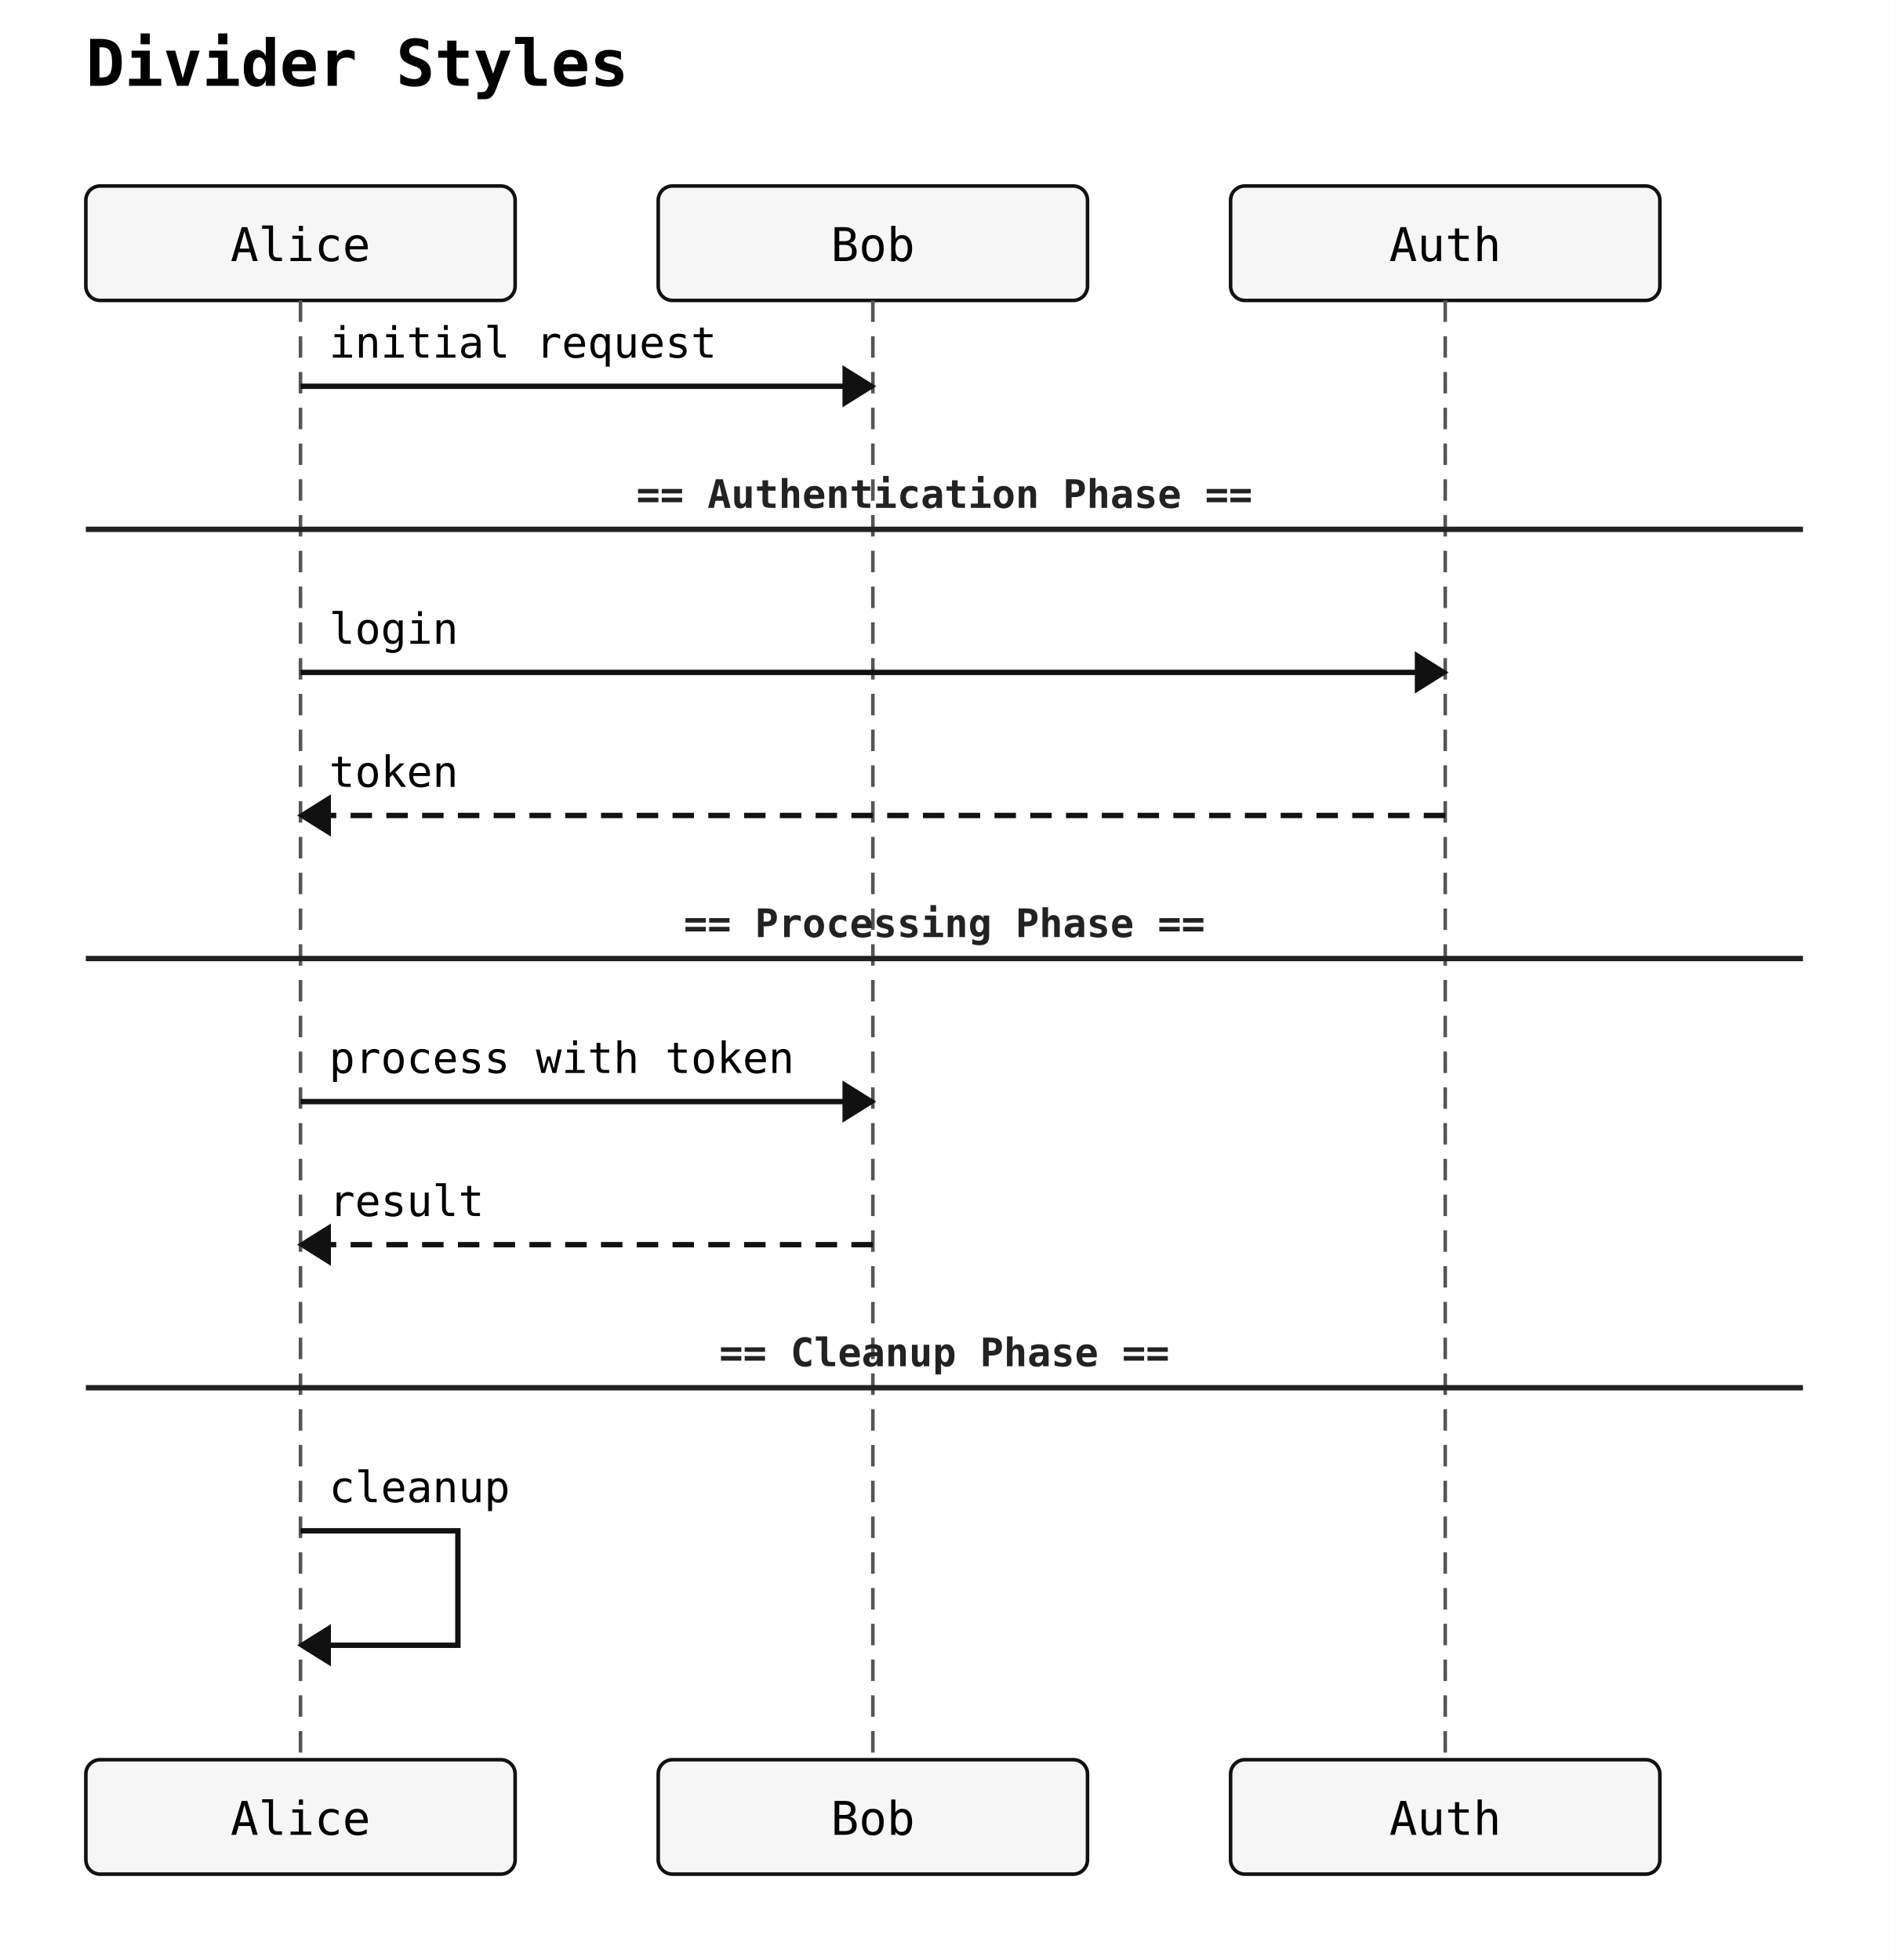
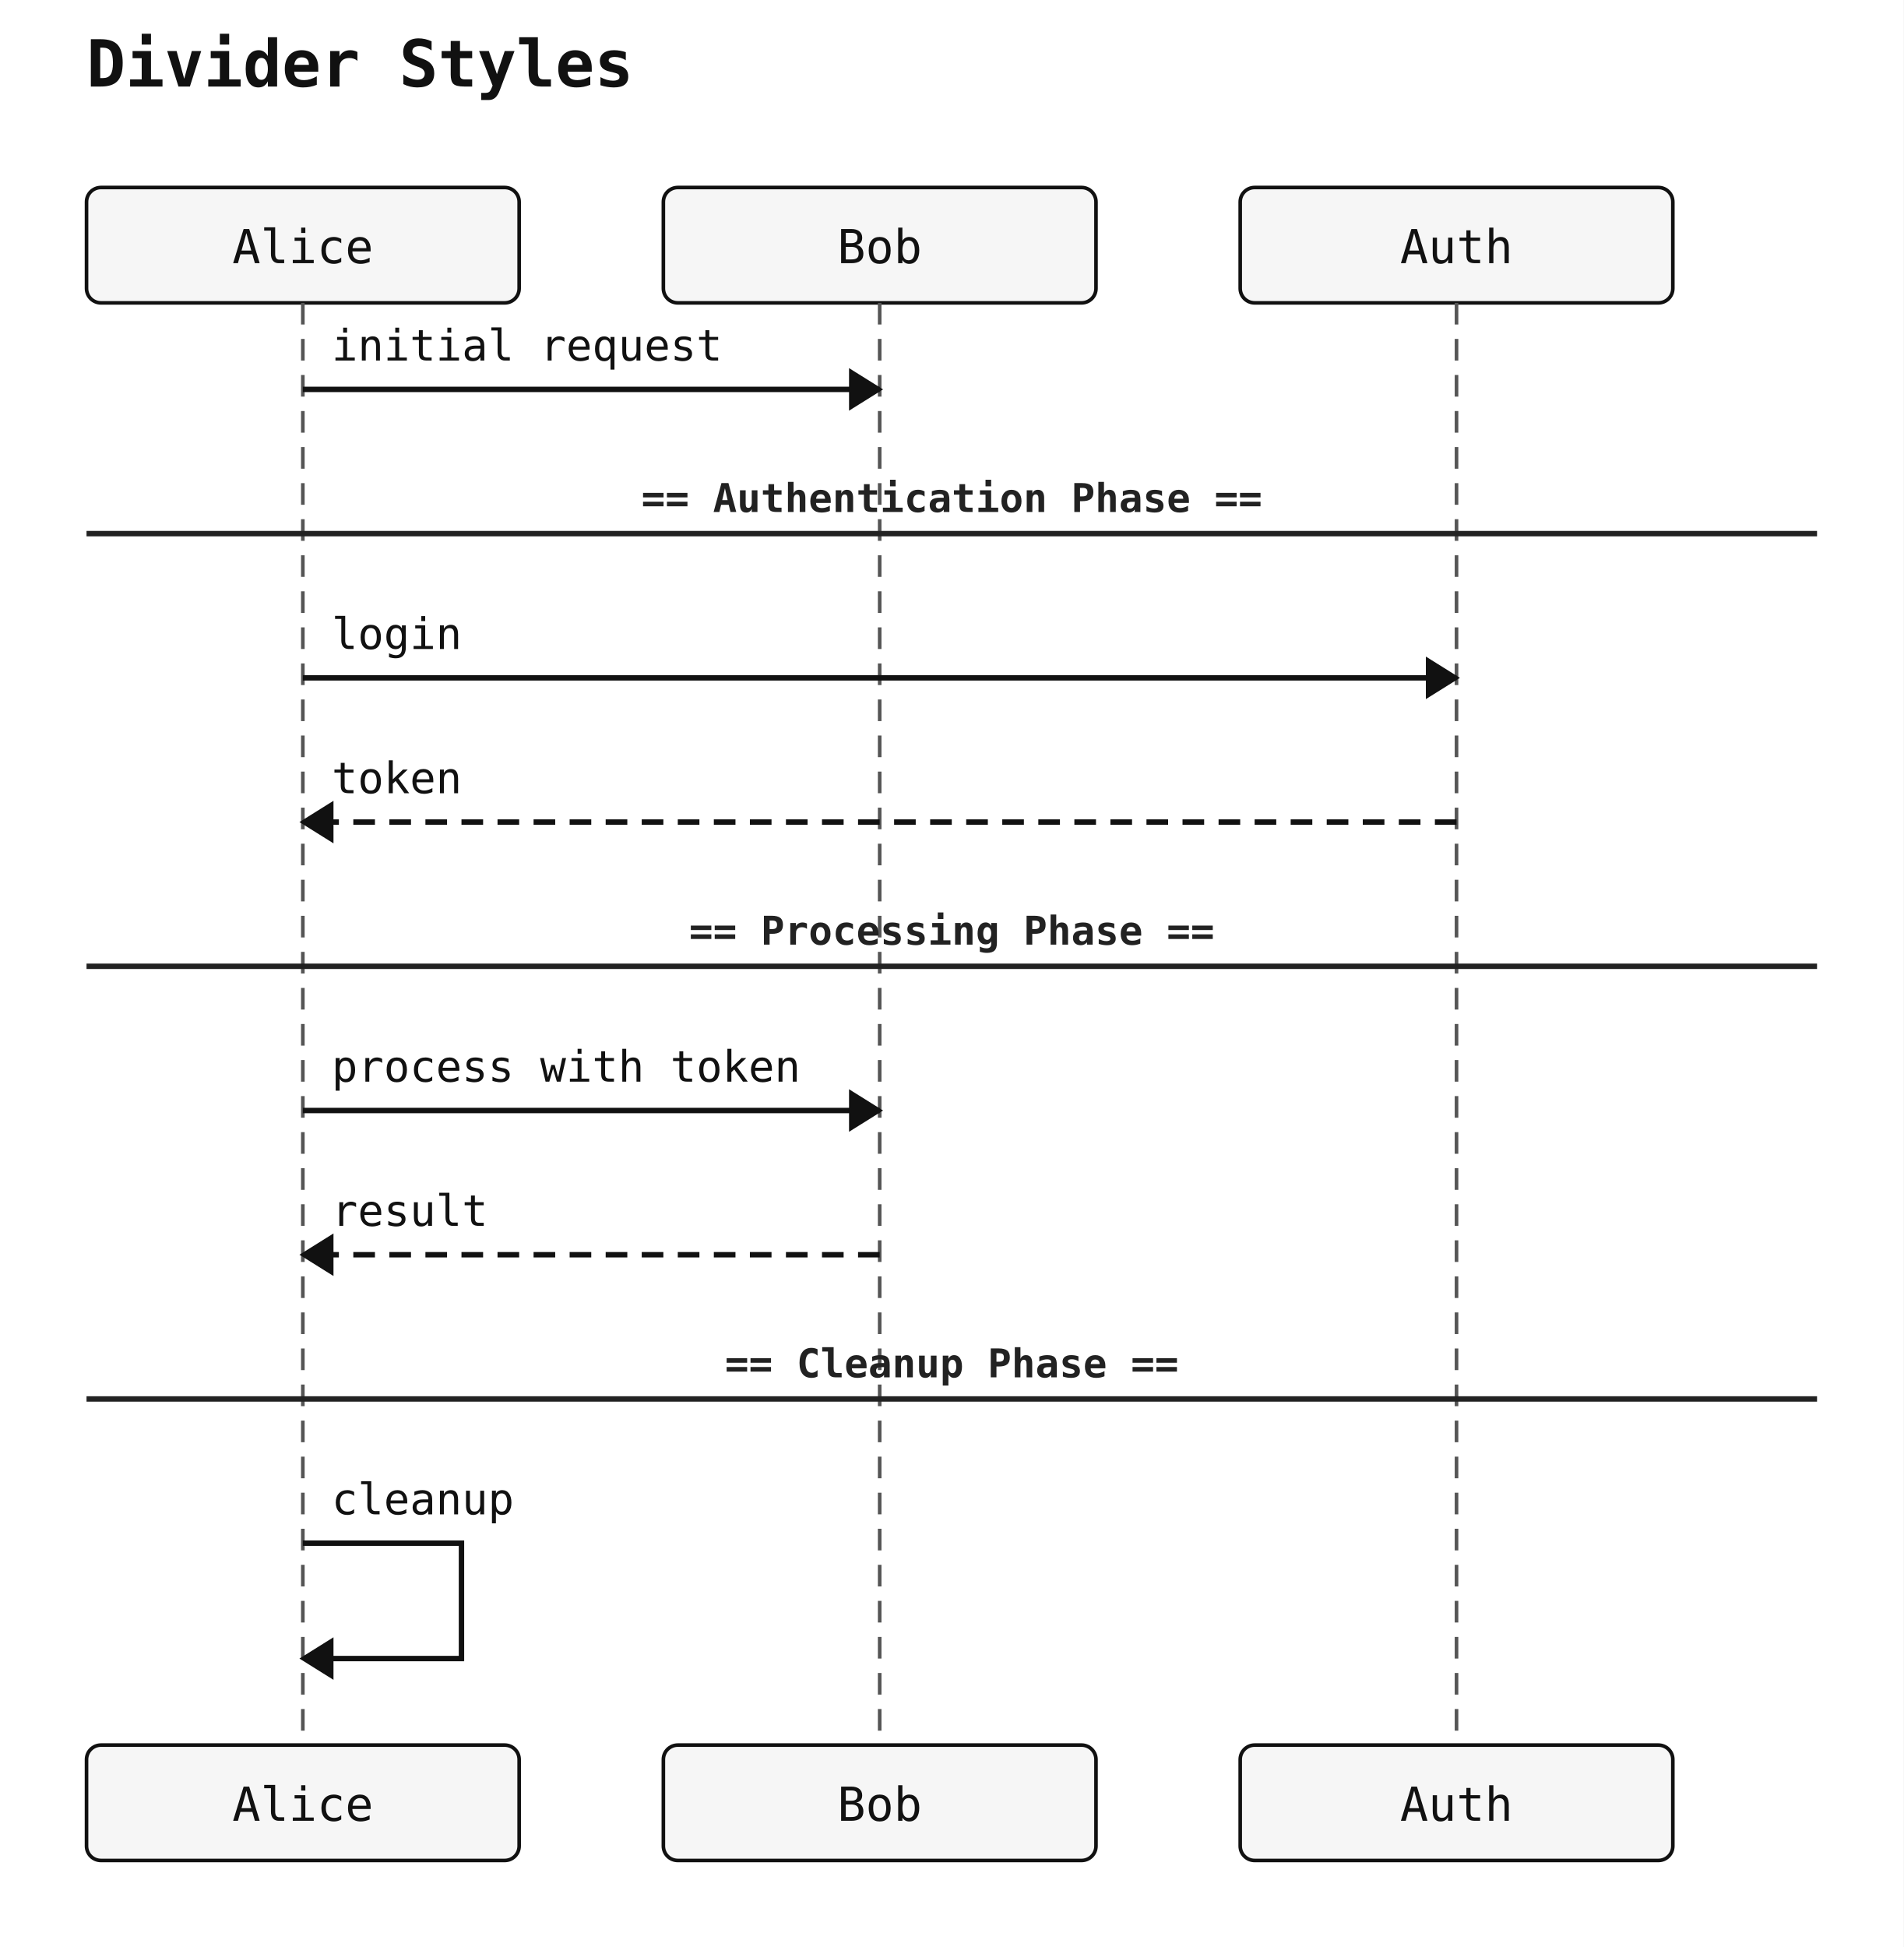
- <svg xmlns="http://www.w3.org/2000/svg" width="528" height="548" viewBox="0 0 528 548">
+ <svg xmlns="http://www.w3.org/2000/svg" width="528" height="540" viewBox="0 0 528 540">
  <rect width="100%" height="100%" fill="white" />
-   <text x="24" y="24" font-family="monospace" font-size="18" font-weight="600">Divider Styles</text>
+   <text x="24" y="24" font-family="monospace" font-size="18" font-weight="600" fill="#111">Divider Styles</text>
  <rect x="24" y="52" width="120" height="32" rx="4" ry="4" fill="#f6f6f6" stroke="#111" stroke-width="1" />
-   <text x="84" y="73" text-anchor="middle" font-family="monospace" font-size="13">Alice</text>
+   <text x="84" y="73" text-anchor="middle" font-family="monospace" font-size="13" fill="#111111">Alice</text>
  <rect x="184" y="52" width="120" height="32" rx="4" ry="4" fill="#f6f6f6" stroke="#111" stroke-width="1" />
-   <text x="244" y="73" text-anchor="middle" font-family="monospace" font-size="13">Bob</text>
+   <text x="244" y="73" text-anchor="middle" font-family="monospace" font-size="13" fill="#111111">Bob</text>
  <rect x="344" y="52" width="120" height="32" rx="4" ry="4" fill="#f6f6f6" stroke="#111" stroke-width="1" />
-   <text x="404" y="73" text-anchor="middle" font-family="monospace" font-size="13">Auth</text>
-   <line x1="84" y1="84" x2="84" y2="492" stroke="#555" stroke-width="1" stroke-dasharray="6 4" />
-   <line x1="244" y1="84" x2="244" y2="492" stroke="#555" stroke-width="1" stroke-dasharray="6 4" />
-   <line x1="404" y1="84" x2="404" y2="492" stroke="#555" stroke-width="1" stroke-dasharray="6 4" />
+   <text x="404" y="73" text-anchor="middle" font-family="monospace" font-size="13" fill="#111111">Auth</text>
+   <line x1="84" y1="84" x2="84" y2="484" stroke="#555" stroke-width="1" stroke-dasharray="6 4" />
+   <line x1="244" y1="84" x2="244" y2="484" stroke="#555" stroke-width="1" stroke-dasharray="6 4" />
+   <line x1="404" y1="84" x2="404" y2="484" stroke="#555" stroke-width="1" stroke-dasharray="6 4" />
  <line x1="84" y1="108" x2="244" y2="108" stroke="#111" stroke-width="1.5" />
  <polygon points="244,108 236,103 236,113" fill="#111" stroke="#111" stroke-width="1" />
-   <text x="92" y="100" text-anchor="start" font-family="monospace" font-size="12">initial request</text>
+   <text x="92" y="100" text-anchor="start" font-family="monospace" font-size="12" fill="#111">initial request</text>
  <line x1="84" y1="188" x2="404" y2="188" stroke="#111" stroke-width="1.5" />
  <polygon points="404,188 396,183 396,193" fill="#111" stroke="#111" stroke-width="1" />
-   <text x="92" y="180" text-anchor="start" font-family="monospace" font-size="12">login</text>
+   <text x="92" y="180" text-anchor="start" font-family="monospace" font-size="12" fill="#111">login</text>
  <line x1="404" y1="228" x2="84" y2="228" stroke="#111" stroke-width="1.5" stroke-dasharray="6 4" />
  <polygon points="84,228 92,223 92,233" fill="#111" stroke="#111" stroke-width="1" />
-   <text x="92" y="220" text-anchor="start" font-family="monospace" font-size="12">token</text>
+   <text x="92" y="220" text-anchor="start" font-family="monospace" font-size="12" fill="#111">token</text>
  <line x1="84" y1="308" x2="244" y2="308" stroke="#111" stroke-width="1.5" />
  <polygon points="244,308 236,303 236,313" fill="#111" stroke="#111" stroke-width="1" />
-   <text x="92" y="300" text-anchor="start" font-family="monospace" font-size="12">process with token</text>
+   <text x="92" y="300" text-anchor="start" font-family="monospace" font-size="12" fill="#111">process with token</text>
  <line x1="244" y1="348" x2="84" y2="348" stroke="#111" stroke-width="1.5" stroke-dasharray="6 4" />
  <polygon points="84,348 92,343 92,353" fill="#111" stroke="#111" stroke-width="1" />
-   <text x="92" y="340" text-anchor="start" font-family="monospace" font-size="12">result</text>
+   <text x="92" y="340" text-anchor="start" font-family="monospace" font-size="12" fill="#111">result</text>
  <path d="M 84 428 L 128 428 L 128 460 L 92 460" fill="none" stroke="#111" stroke-width="1.5" />
  <polygon points="84,460 92,455 92,465" fill="#111" stroke="#111" stroke-width="1" />
-   <text x="92" y="420" text-anchor="start" font-family="monospace" font-size="12">cleanup</text>
+   <text x="92" y="420" text-anchor="start" font-family="monospace" font-size="12" fill="#111">cleanup</text>
  <line x1="24" y1="148" x2="504" y2="148" stroke="#222" stroke-width="1.5" />
  <text x="264" y="142" text-anchor="middle" font-family="monospace" font-size="11" font-weight="600" fill="#222">== Authentication Phase ==</text>
  <line x1="24" y1="268" x2="504" y2="268" stroke="#222" stroke-width="1.5" />
  <text x="264" y="262" text-anchor="middle" font-family="monospace" font-size="11" font-weight="600" fill="#222">== Processing Phase ==</text>
  <line x1="24" y1="388" x2="504" y2="388" stroke="#222" stroke-width="1.5" />
  <text x="264" y="382" text-anchor="middle" font-family="monospace" font-size="11" font-weight="600" fill="#222">== Cleanup Phase ==</text>
-   <rect x="24" y="492" width="120" height="32" rx="4" ry="4" fill="#f6f6f6" stroke="#111" stroke-width="1" />
-   <text x="84" y="513" text-anchor="middle" font-family="monospace" font-size="13">Alice</text>
-   <rect x="184" y="492" width="120" height="32" rx="4" ry="4" fill="#f6f6f6" stroke="#111" stroke-width="1" />
-   <text x="244" y="513" text-anchor="middle" font-family="monospace" font-size="13">Bob</text>
-   <rect x="344" y="492" width="120" height="32" rx="4" ry="4" fill="#f6f6f6" stroke="#111" stroke-width="1" />
-   <text x="404" y="513" text-anchor="middle" font-family="monospace" font-size="13">Auth</text>
+   <rect x="24" y="484" width="120" height="32" rx="4" ry="4" fill="#f6f6f6" stroke="#111" stroke-width="1" />
+   <text x="84" y="505" text-anchor="middle" font-family="monospace" font-size="13" fill="#111111">Alice</text>
+   <rect x="184" y="484" width="120" height="32" rx="4" ry="4" fill="#f6f6f6" stroke="#111" stroke-width="1" />
+   <text x="244" y="505" text-anchor="middle" font-family="monospace" font-size="13" fill="#111111">Bob</text>
+   <rect x="344" y="484" width="120" height="32" rx="4" ry="4" fill="#f6f6f6" stroke="#111" stroke-width="1" />
+   <text x="404" y="505" text-anchor="middle" font-family="monospace" font-size="13" fill="#111111">Auth</text>
</svg>
